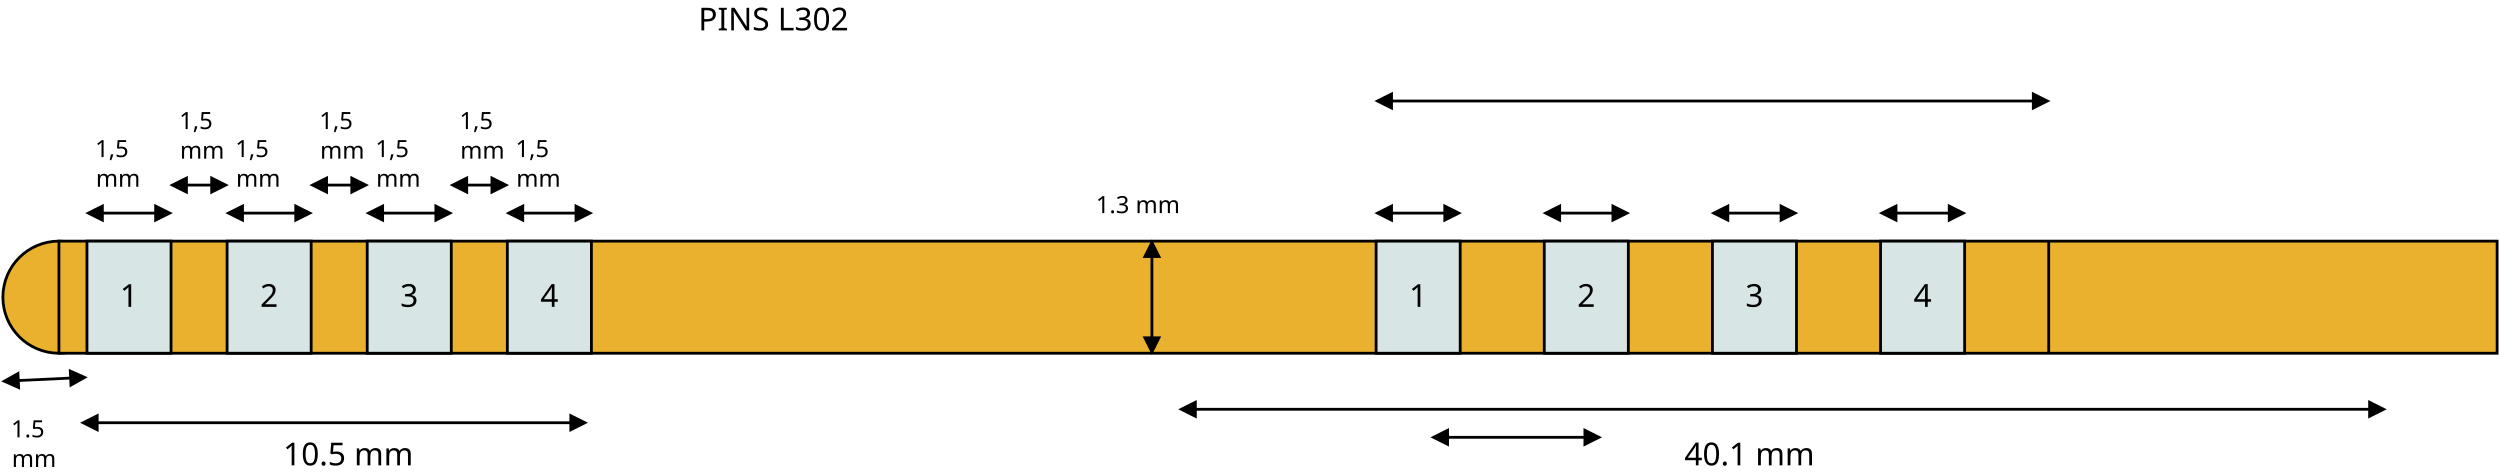
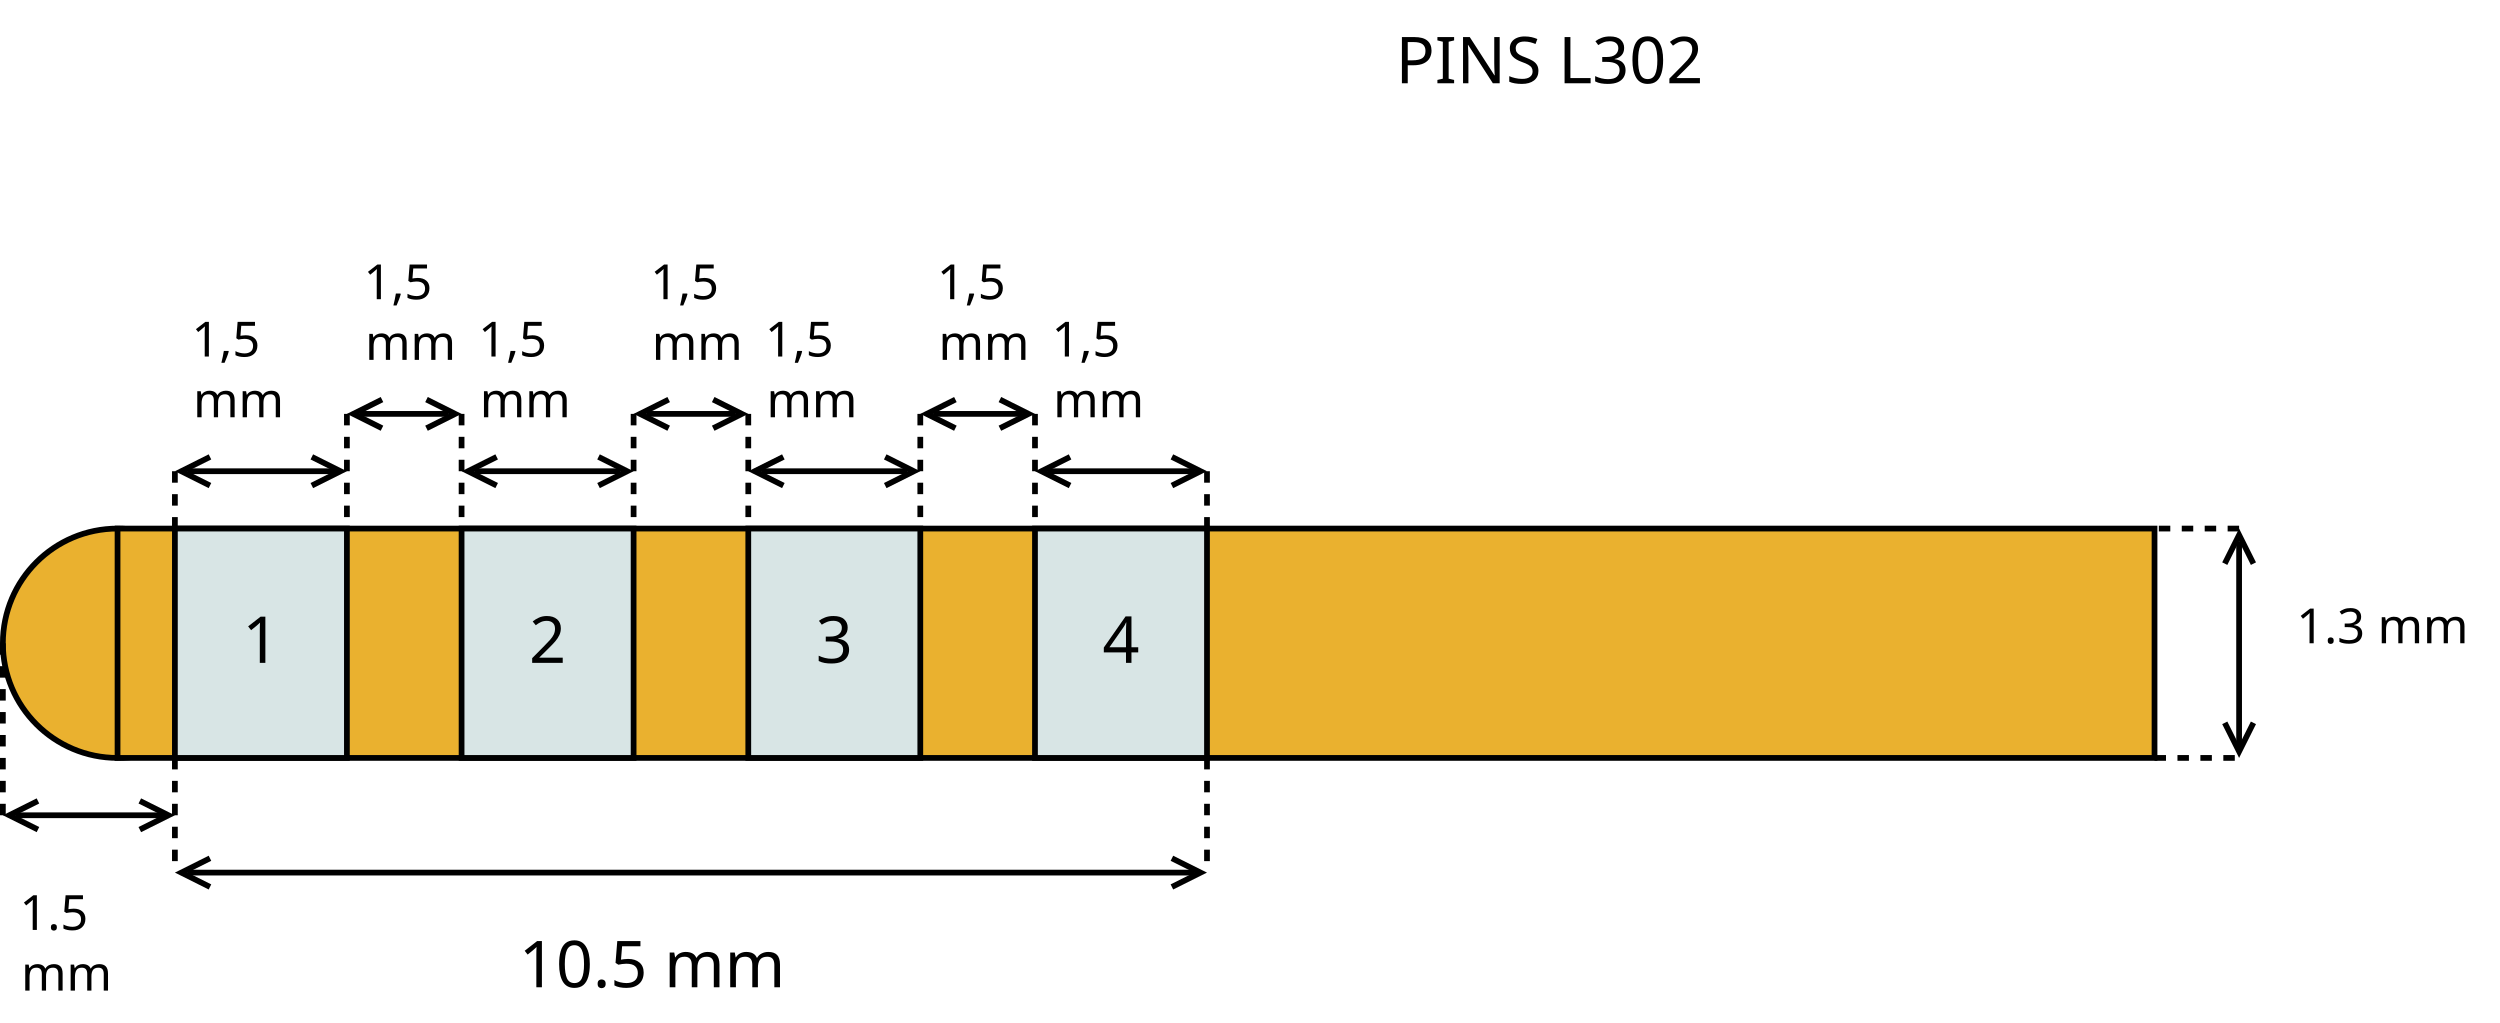
- <svg xmlns="http://www.w3.org/2000/svg" width="90cm" height="17cm" viewBox="68 443 1783 337">
+ <svg xmlns="http://www.w3.org/2000/svg" width="44cm" height="18cm" viewBox="79 443 872 342">
  <g id="Background" />
  <g id="Background" />
  <g id="Background" />
  <g id="Background" />
  <g id="Background" />
  <g id="Background" />
  <g id="L302">
    <g>
-       <ellipse style="fill: #eab12f; fill-opacity: 1; stroke-opacity: 1; stroke-width: 2; stroke: #000000" cx="109.502" cy="655.084" rx="40" ry="40" />
-       <text font-size="12.8" style="fill: #000000; fill-opacity: 1; stroke: none;text-anchor:middle;font-family:sans-serif;font-style:normal;font-weight:normal" x="109.502" y="658.984">
-         <tspan x="109.502" y="658.984" />
+       <ellipse style="fill: #eab12f; fill-opacity: 1; stroke-opacity: 1; stroke-width: 2; stroke: #000000" cx="120" cy="660" rx="40" ry="40" />
+       <text font-size="12.8" style="fill: #000000; fill-opacity: 1; stroke: none;text-anchor:middle;font-family:sans-serif;font-style:normal;font-weight:normal" x="120" y="663.881">
+         <tspan x="120" y="663.881" />
      </text>
    </g>
    <g>
-       <rect style="fill: #eab12f; fill-opacity: 1; stroke-opacity: 1; stroke-width: 2; stroke: #000000" x="109.502" y="615.084" width="1740" height="80" rx="0" ry="0" />
-       <text font-size="12.8" style="fill: #000000; fill-opacity: 1; stroke: none;text-anchor:middle;font-family:sans-serif;font-style:normal;font-weight:normal" x="979.502" y="658.984">
-         <tspan x="979.502" y="658.984" />
+       <rect style="fill: #eab12f; fill-opacity: 1; stroke-opacity: 1; stroke-width: 2; stroke: #000000" x="120" y="620" width="710.498" height="80" rx="0" ry="0" />
+       <text font-size="12.8" style="fill: #000000; fill-opacity: 1; stroke: none;text-anchor:middle;font-family:sans-serif;font-style:normal;font-weight:normal" x="475.249" y="663.881">
+         <tspan x="475.249" y="663.881" />
      </text>
    </g>
    <g>
-       <rect style="fill: #d8e5e5; fill-opacity: 1; stroke-opacity: 1; stroke-width: 2; stroke: #000000" x="129.502" y="615.084" width="60" height="80" rx="0" ry="0" />
-       <text font-size="22.578" style="fill: #000000; fill-opacity: 1; stroke: none;text-anchor:middle;font-family:sans-serif;font-style:normal;font-weight:normal" x="159.502" y="661.973">
-         <tspan x="159.502" y="661.973">1</tspan>
+       <rect style="fill: #d8e5e5; fill-opacity: 1; stroke-opacity: 1; stroke-width: 2; stroke: #000000" x="140" y="620" width="60" height="80" rx="0" ry="0" />
+       <text font-size="22.578" style="fill: #000000; fill-opacity: 1; stroke: none;text-anchor:middle;font-family:sans-serif;font-style:normal;font-weight:normal" x="170" y="666.846">
+         <tspan x="170" y="666.846">1</tspan>
      </text>
    </g>
    <g>
-       <rect style="fill: #d8e5e5; fill-opacity: 1; stroke-opacity: 1; stroke-width: 2; stroke: #000000" x="229.502" y="615.084" width="60" height="80" rx="0" ry="0" />
-       <text font-size="22.578" style="fill: #000000; fill-opacity: 1; stroke: none;text-anchor:middle;font-family:sans-serif;font-style:normal;font-weight:normal" x="259.502" y="661.973">
-         <tspan x="259.502" y="661.973">2</tspan>
+       <rect style="fill: #d8e5e5; fill-opacity: 1; stroke-opacity: 1; stroke-width: 2; stroke: #000000" x="240" y="620" width="60" height="80" rx="0" ry="0" />
+       <text font-size="22.578" style="fill: #000000; fill-opacity: 1; stroke: none;text-anchor:middle;font-family:sans-serif;font-style:normal;font-weight:normal" x="270" y="666.846">
+         <tspan x="270" y="666.846">2</tspan>
      </text>
    </g>
    <g>
-       <rect style="fill: #d8e5e5; fill-opacity: 1; stroke-opacity: 1; stroke-width: 2; stroke: #000000" x="329.502" y="615.084" width="60" height="80" rx="0" ry="0" />
-       <text font-size="22.578" style="fill: #000000; fill-opacity: 1; stroke: none;text-anchor:middle;font-family:sans-serif;font-style:normal;font-weight:normal" x="359.502" y="661.973">
-         <tspan x="359.502" y="661.973">3</tspan>
+       <rect style="fill: #d8e5e5; fill-opacity: 1; stroke-opacity: 1; stroke-width: 2; stroke: #000000" x="340" y="620" width="60" height="80" rx="0" ry="0" />
+       <text font-size="22.578" style="fill: #000000; fill-opacity: 1; stroke: none;text-anchor:middle;font-family:sans-serif;font-style:normal;font-weight:normal" x="370" y="666.846">
+         <tspan x="370" y="666.846">3</tspan>
      </text>
    </g>
    <g>
-       <rect style="fill: #d8e5e5; fill-opacity: 1; stroke-opacity: 1; stroke-width: 2; stroke: #000000" x="429.502" y="615.084" width="60" height="80" rx="0" ry="0" />
-       <text font-size="22.578" style="fill: #000000; fill-opacity: 1; stroke: none;text-anchor:middle;font-family:sans-serif;font-style:normal;font-weight:normal" x="459.502" y="661.973">
-         <tspan x="459.502" y="661.973">4</tspan>
+       <rect style="fill: #d8e5e5; fill-opacity: 1; stroke-opacity: 1; stroke-width: 2; stroke: #000000" x="440" y="620" width="60" height="80" rx="0" ry="0" />
+       <text font-size="22.578" style="fill: #000000; fill-opacity: 1; stroke: none;text-anchor:middle;font-family:sans-serif;font-style:normal;font-weight:normal" x="470" y="666.846">
+         <tspan x="470" y="666.846">4</tspan>
      </text>
    </g>
    <g>
-       <line style="fill: none; stroke-opacity: 1; stroke-width: 2; stroke: #000000" x1="136.802" y1="744.686" x2="474.802" y2="744.686" />
-       <polygon style="fill: #000000; fill-opacity: 1; stroke-opacity: 1; stroke-width: 2; stroke: #000000" fill-rule="evenodd" points="136.802,739.686 126.802,744.686 136.802,749.686 " />
-       <polygon style="fill: #000000; fill-opacity: 1; stroke-opacity: 1; stroke-width: 2; stroke: #000000" fill-rule="evenodd" points="474.802,749.686 484.802,744.686 474.802,739.686 " />
+       <line style="fill: none; stroke-opacity: 1; stroke-width: 2; stroke: #000000" x1="144.472" y1="740" x2="495.528" y2="740" />
+       <polyline style="fill: none; stroke-opacity: 1; stroke-width: 2; stroke: #000000" points="152.236,735 142.236,740 152.236,745 " />
+       <polyline style="fill: none; stroke-opacity: 1; stroke-width: 2; stroke: #000000" points="487.764,745 497.764,740 487.764,735 " />
    </g>
-     <text font-size="22.578" style="fill: #000000; fill-opacity: 1; stroke: none;text-anchor:start;font-family:sans-serif;font-style:normal;font-weight:normal" x="269.502" y="775.084">
-       <tspan x="269.502" y="775.084">10.5 mm</tspan>
+     <text font-size="22.578" style="fill: #000000; fill-opacity: 1; stroke: none;text-anchor:start;font-family:sans-serif;font-style:normal;font-weight:normal" x="260" y="780">
+       <tspan x="260" y="780">10.5 mm</tspan>
    </text>
    <g>
-       <line style="fill: none; stroke-opacity: 1; stroke-width: 2; stroke: #000000" x1="140.502" y1="595.084" x2="178.502" y2="595.084" />
-       <polygon style="fill: #000000; fill-opacity: 1; stroke-opacity: 1; stroke-width: 2; stroke: #000000" fill-rule="evenodd" points="140.502,590.084 130.502,595.084 140.502,600.084 " />
-       <polygon style="fill: #000000; fill-opacity: 1; stroke-opacity: 1; stroke-width: 2; stroke: #000000" fill-rule="evenodd" points="178.502,600.084 188.502,595.084 178.502,590.084 " />
+       <line style="fill: none; stroke-opacity: 1; stroke-width: 2; stroke: #000000" x1="144.473" y1="600" x2="195.528" y2="600" />
+       <polyline style="fill: none; stroke-opacity: 1; stroke-width: 2; stroke: #000000" points="152.236,595 142.236,600 152.236,605 " />
+       <polyline style="fill: none; stroke-opacity: 1; stroke-width: 2; stroke: #000000" points="187.764,605 197.764,600 187.764,595 " />
    </g>
    <g>
-       <line style="fill: none; stroke-opacity: 1; stroke-width: 2; stroke: #000000" x1="240.502" y1="595.084" x2="278.502" y2="595.084" />
-       <polygon style="fill: #000000; fill-opacity: 1; stroke-opacity: 1; stroke-width: 2; stroke: #000000" fill-rule="evenodd" points="240.502,590.084 230.502,595.084 240.502,600.084 " />
-       <polygon style="fill: #000000; fill-opacity: 1; stroke-opacity: 1; stroke-width: 2; stroke: #000000" fill-rule="evenodd" points="278.502,600.084 288.502,595.084 278.502,590.084 " />
+       <line style="fill: none; stroke-opacity: 1; stroke-width: 2; stroke: #000000" x1="244.472" y1="600" x2="295.528" y2="600" />
+       <polyline style="fill: none; stroke-opacity: 1; stroke-width: 2; stroke: #000000" points="252.236,595 242.236,600 252.236,605 " />
+       <polyline style="fill: none; stroke-opacity: 1; stroke-width: 2; stroke: #000000" points="287.764,605 297.764,600 287.764,595 " />
    </g>
    <g>
-       <line style="fill: none; stroke-opacity: 1; stroke-width: 2; stroke: #000000" x1="340.502" y1="595.084" x2="378.502" y2="595.084" />
-       <polygon style="fill: #000000; fill-opacity: 1; stroke-opacity: 1; stroke-width: 2; stroke: #000000" fill-rule="evenodd" points="340.502,590.084 330.502,595.084 340.502,600.084 " />
-       <polygon style="fill: #000000; fill-opacity: 1; stroke-opacity: 1; stroke-width: 2; stroke: #000000" fill-rule="evenodd" points="378.502,600.084 388.502,595.084 378.502,590.084 " />
+       <line style="fill: none; stroke-opacity: 1; stroke-width: 2; stroke: #000000" x1="344.472" y1="600" x2="395.528" y2="600" />
+       <polyline style="fill: none; stroke-opacity: 1; stroke-width: 2; stroke: #000000" points="352.236,595 342.236,600 352.236,605 " />
+       <polyline style="fill: none; stroke-opacity: 1; stroke-width: 2; stroke: #000000" points="387.764,605 397.764,600 387.764,595 " />
    </g>
    <g>
-       <line style="fill: none; stroke-opacity: 1; stroke-width: 2; stroke: #000000" x1="440.502" y1="595.084" x2="478.502" y2="595.084" />
-       <polygon style="fill: #000000; fill-opacity: 1; stroke-opacity: 1; stroke-width: 2; stroke: #000000" fill-rule="evenodd" points="440.502,590.084 430.502,595.084 440.502,600.084 " />
-       <polygon style="fill: #000000; fill-opacity: 1; stroke-opacity: 1; stroke-width: 2; stroke: #000000" fill-rule="evenodd" points="478.502,600.084 488.502,595.084 478.502,590.084 " />
+       <line style="fill: none; stroke-opacity: 1; stroke-width: 2; stroke: #000000" x1="444.472" y1="600" x2="495.528" y2="600" />
+       <polyline style="fill: none; stroke-opacity: 1; stroke-width: 2; stroke: #000000" points="452.236,595 442.236,600 452.236,605 " />
+       <polyline style="fill: none; stroke-opacity: 1; stroke-width: 2; stroke: #000000" points="487.764,605 497.764,600 487.764,595 " />
    </g>
    <g>
-       <line style="fill: none; stroke-opacity: 1; stroke-width: 2; stroke: #000000" x1="200.502" y1="575.084" x2="218.502" y2="575.084" />
-       <polygon style="fill: #000000; fill-opacity: 1; stroke-opacity: 1; stroke-width: 2; stroke: #000000" fill-rule="evenodd" points="200.502,570.084 190.502,575.084 200.502,580.084 " />
-       <polygon style="fill: #000000; fill-opacity: 1; stroke-opacity: 1; stroke-width: 2; stroke: #000000" fill-rule="evenodd" points="218.502,580.084 228.502,575.084 218.502,570.084 " />
+       <line style="fill: none; stroke-opacity: 1; stroke-width: 2; stroke: #000000" x1="204.472" y1="580" x2="235.528" y2="580" />
+       <polyline style="fill: none; stroke-opacity: 1; stroke-width: 2; stroke: #000000" points="212.236,575 202.236,580 212.236,585 " />
+       <polyline style="fill: none; stroke-opacity: 1; stroke-width: 2; stroke: #000000" points="227.764,585 237.764,580 227.764,575 " />
    </g>
    <g>
-       <line style="fill: none; stroke-opacity: 1; stroke-width: 2; stroke: #000000" x1="300.502" y1="575.084" x2="318.502" y2="575.084" />
-       <polygon style="fill: #000000; fill-opacity: 1; stroke-opacity: 1; stroke-width: 2; stroke: #000000" fill-rule="evenodd" points="300.502,570.084 290.502,575.084 300.502,580.084 " />
-       <polygon style="fill: #000000; fill-opacity: 1; stroke-opacity: 1; stroke-width: 2; stroke: #000000" fill-rule="evenodd" points="318.502,580.084 328.502,575.084 318.502,570.084 " />
+       <line style="fill: none; stroke-opacity: 1; stroke-width: 2; stroke: #000000" x1="304.472" y1="580" x2="335.528" y2="580" />
+       <polyline style="fill: none; stroke-opacity: 1; stroke-width: 2; stroke: #000000" points="312.236,575 302.236,580 312.236,585 " />
+       <polyline style="fill: none; stroke-opacity: 1; stroke-width: 2; stroke: #000000" points="327.764,585 337.764,580 327.764,575 " />
    </g>
    <g>
-       <line style="fill: none; stroke-opacity: 1; stroke-width: 2; stroke: #000000" x1="400.502" y1="575.084" x2="418.502" y2="575.084" />
-       <polygon style="fill: #000000; fill-opacity: 1; stroke-opacity: 1; stroke-width: 2; stroke: #000000" fill-rule="evenodd" points="400.502,570.084 390.502,575.084 400.502,580.084 " />
-       <polygon style="fill: #000000; fill-opacity: 1; stroke-opacity: 1; stroke-width: 2; stroke: #000000" fill-rule="evenodd" points="418.502,580.084 428.502,575.084 418.502,570.084 " />
+       <line style="fill: none; stroke-opacity: 1; stroke-width: 2; stroke: #000000" x1="404.472" y1="580" x2="435.528" y2="580" />
+       <polyline style="fill: none; stroke-opacity: 1; stroke-width: 2; stroke: #000000" points="412.236,575 402.236,580 412.236,585 " />
+       <polyline style="fill: none; stroke-opacity: 1; stroke-width: 2; stroke: #000000" points="427.764,585 437.764,580 427.764,575 " />
    </g>
-     <text font-size="16.933" style="fill: #000000; fill-opacity: 1; stroke: none;text-anchor:middle;font-family:sans-serif;font-style:normal;font-weight:normal" x="149.502" y="555.084">
-       <tspan x="149.502" y="555.084">1,5</tspan>
-       <tspan xml:space="preserve" x="149.502" y="576.251"> mm</tspan>
+     <text font-size="16.933" style="fill: #000000; fill-opacity: 1; stroke: none;text-anchor:middle;font-family:sans-serif;font-style:normal;font-weight:normal" x="160" y="560">
+       <tspan x="160" y="560">1,5</tspan>
+       <tspan xml:space="preserve" x="160" y="581.167"> mm</tspan>
    </text>
-     <text font-size="16.933" style="fill: #000000; fill-opacity: 1; stroke: none;text-anchor:middle;font-family:sans-serif;font-style:normal;font-weight:normal" x="209.502" y="535.084">
-       <tspan x="209.502" y="535.084">1,5</tspan>
-       <tspan xml:space="preserve" x="209.502" y="556.251"> mm</tspan>
+     <text font-size="16.933" style="fill: #000000; fill-opacity: 1; stroke: none;text-anchor:middle;font-family:sans-serif;font-style:normal;font-weight:normal" x="220" y="540">
+       <tspan x="220" y="540">1,5</tspan>
+       <tspan xml:space="preserve" x="220" y="561.167"> mm</tspan>
    </text>
-     <text font-size="16.933" style="fill: #000000; fill-opacity: 1; stroke: none;text-anchor:middle;font-family:sans-serif;font-style:normal;font-weight:normal" x="249.502" y="555.084">
-       <tspan x="249.502" y="555.084">1,5</tspan>
-       <tspan xml:space="preserve" x="249.502" y="576.251"> mm</tspan>
+     <text font-size="16.933" style="fill: #000000; fill-opacity: 1; stroke: none;text-anchor:middle;font-family:sans-serif;font-style:normal;font-weight:normal" x="260" y="560">
+       <tspan x="260" y="560">1,5</tspan>
+       <tspan xml:space="preserve" x="260" y="581.167"> mm</tspan>
    </text>
-     <text font-size="16.933" style="fill: #000000; fill-opacity: 1; stroke: none;text-anchor:middle;font-family:sans-serif;font-style:normal;font-weight:normal" x="309.502" y="535.084">
-       <tspan x="309.502" y="535.084">1,5</tspan>
-       <tspan xml:space="preserve" x="309.502" y="556.251"> mm</tspan>
+     <text font-size="16.933" style="fill: #000000; fill-opacity: 1; stroke: none;text-anchor:middle;font-family:sans-serif;font-style:normal;font-weight:normal" x="320" y="540">
+       <tspan x="320" y="540">1,5</tspan>
+       <tspan xml:space="preserve" x="320" y="561.167"> mm</tspan>
    </text>
-     <text font-size="16.933" style="fill: #000000; fill-opacity: 1; stroke: none;text-anchor:middle;font-family:sans-serif;font-style:normal;font-weight:normal" x="409.502" y="535.084">
-       <tspan x="409.502" y="535.084">1,5</tspan>
-       <tspan xml:space="preserve" x="409.502" y="556.251"> mm</tspan>
+     <text font-size="16.933" style="fill: #000000; fill-opacity: 1; stroke: none;text-anchor:middle;font-family:sans-serif;font-style:normal;font-weight:normal" x="420" y="540">
+       <tspan x="420" y="540">1,5</tspan>
+       <tspan xml:space="preserve" x="420" y="561.167"> mm</tspan>
    </text>
-     <text font-size="16.933" style="fill: #000000; fill-opacity: 1; stroke: none;text-anchor:middle;font-family:sans-serif;font-style:normal;font-weight:normal" x="349.502" y="555.084">
-       <tspan x="349.502" y="555.084">1,5</tspan>
-       <tspan xml:space="preserve" x="349.502" y="576.251"> mm</tspan>
+     <text font-size="16.933" style="fill: #000000; fill-opacity: 1; stroke: none;text-anchor:middle;font-family:sans-serif;font-style:normal;font-weight:normal" x="360" y="560">
+       <tspan x="360" y="560">1,5</tspan>
+       <tspan xml:space="preserve" x="360" y="581.167"> mm</tspan>
    </text>
-     <text font-size="16.933" style="fill: #000000; fill-opacity: 1; stroke: none;text-anchor:middle;font-family:sans-serif;font-style:normal;font-weight:normal" x="449.502" y="555.084">
-       <tspan x="449.502" y="555.084">1,5</tspan>
-       <tspan xml:space="preserve" x="449.502" y="576.251"> mm</tspan>
+     <text font-size="16.933" style="fill: #000000; fill-opacity: 1; stroke: none;text-anchor:middle;font-family:sans-serif;font-style:normal;font-weight:normal" x="460" y="560">
+       <tspan x="460" y="560">1,5</tspan>
+       <tspan xml:space="preserve" x="460" y="581.167"> mm</tspan>
    </text>
    <g>
-       <line style="fill: none; stroke-opacity: 1; stroke-width: 2; stroke: #000000" x1="889.502" y1="626.084" x2="889.502" y2="684.084" />
-       <polygon style="fill: #000000; fill-opacity: 1; stroke-opacity: 1; stroke-width: 2; stroke: #000000" fill-rule="evenodd" points="894.502,626.084 889.502,616.084 884.502,626.084 " />
-       <polygon style="fill: #000000; fill-opacity: 1; stroke-opacity: 1; stroke-width: 2; stroke: #000000" fill-rule="evenodd" points="884.502,684.084 889.502,694.084 894.502,684.084 " />
+       <line style="fill: none; stroke-opacity: 1; stroke-width: 2; stroke: #000000" x1="860" y1="624.472" x2="860" y2="695.528" />
+       <polyline style="fill: none; stroke-opacity: 1; stroke-width: 2; stroke: #000000" points="865,632.236 860,622.236 855,632.236 " />
+       <polyline style="fill: none; stroke-opacity: 1; stroke-width: 2; stroke: #000000" points="855,687.764 860,697.764 865,687.764 " />
    </g>
-     <text font-size="16.933" style="fill: #000000; fill-opacity: 1; stroke: none;text-anchor:start;font-family:sans-serif;font-style:normal;font-weight:normal" x="849.502" y="595.084">
-       <tspan x="849.502" y="595.084">1.3 mm </tspan>
+     <text font-size="16.933" style="fill: #000000; fill-opacity: 1; stroke: none;text-anchor:start;font-family:sans-serif;font-style:normal;font-weight:normal" x="880" y="660">
+       <tspan x="880" y="660">1.3 mm </tspan>
    </text>
    <g>
-       <line style="fill: none; stroke-opacity: 1; stroke-width: 2; stroke: #000000" x1="920.502" y1="735.084" x2="1758.5" y2="735.084" />
-       <polygon style="fill: #000000; fill-opacity: 1; stroke-opacity: 1; stroke-width: 2; stroke: #000000" fill-rule="evenodd" points="920.502,730.084 910.502,735.084 920.502,740.084 " />
-       <polygon style="fill: #000000; fill-opacity: 1; stroke-opacity: 1; stroke-width: 2; stroke: #000000" fill-rule="evenodd" points="1758.5,740.084 1768.5,735.084 1758.5,730.084 " />
+       <line style="fill: none; stroke-opacity: 1; stroke-width: 2; stroke: #000000" x1="84.472" y1="720" x2="135.528" y2="720" />
+       <polyline style="fill: none; stroke-opacity: 1; stroke-width: 2; stroke: #000000" points="92.236,715 82.236,720 92.236,725 " />
+       <polyline style="fill: none; stroke-opacity: 1; stroke-width: 2; stroke: #000000" points="127.764,725 137.764,720 127.764,715 " />
    </g>
-     <g>
-       <rect style="fill: #d8e5e5; fill-opacity: 1; stroke-opacity: 1; stroke-width: 2; stroke: #000000" x="1049.5" y="615.084" width="60" height="80" rx="0" ry="0" />
-       <text font-size="22.578" style="fill: #000000; fill-opacity: 1; stroke: none;text-anchor:middle;font-family:sans-serif;font-style:normal;font-weight:normal" x="1079.5" y="661.973">
-         <tspan x="1079.5" y="661.973">1</tspan>
-       </text>
-     </g>
-     <g>
-       <rect style="fill: #d8e5e5; fill-opacity: 1; stroke-opacity: 1; stroke-width: 2; stroke: #000000" x="1169.5" y="615.084" width="60" height="80" rx="0" ry="0" />
-       <text font-size="22.578" style="fill: #000000; fill-opacity: 1; stroke: none;text-anchor:middle;font-family:sans-serif;font-style:normal;font-weight:normal" x="1199.5" y="661.973">
-         <tspan x="1199.5" y="661.973">2</tspan>
-       </text>
-     </g>
-     <g>
-       <rect style="fill: #d8e5e5; fill-opacity: 1; stroke-opacity: 1; stroke-width: 2; stroke: #000000" x="1289.5" y="615.084" width="60" height="80" rx="0" ry="0" />
-       <text font-size="22.578" style="fill: #000000; fill-opacity: 1; stroke: none;text-anchor:middle;font-family:sans-serif;font-style:normal;font-weight:normal" x="1319.5" y="661.973">
-         <tspan x="1319.5" y="661.973">3</tspan>
-       </text>
-     </g>
-     <g>
-       <rect style="fill: #d8e5e5; fill-opacity: 1; stroke-opacity: 1; stroke-width: 2; stroke: #000000" x="1409.5" y="615.084" width="60" height="80" rx="0" ry="0" />
-       <text font-size="22.578" style="fill: #000000; fill-opacity: 1; stroke: none;text-anchor:middle;font-family:sans-serif;font-style:normal;font-weight:normal" x="1439.5" y="661.973">
-         <tspan x="1439.5" y="661.973">4</tspan>
-       </text>
-     </g>
-     <text font-size="22.578" style="fill: #000000; fill-opacity: 1; stroke: none;text-anchor:start;font-family:sans-serif;font-style:normal;font-weight:normal" x="1269.5" y="775.084">
-       <tspan x="1269.5" y="775.084">40.1 mm</tspan>
-     </text>
-     <g>
-       <line style="fill: none; stroke-opacity: 1; stroke-width: 2; stroke: #000000" x1="1060.5" y1="515.084" x2="1518.5" y2="515.084" />
-       <polygon style="fill: #000000; fill-opacity: 1; stroke-opacity: 1; stroke-width: 2; stroke: #000000" fill-rule="evenodd" points="1060.5,510.084 1050.5,515.084 1060.5,520.084 " />
-       <polygon style="fill: #000000; fill-opacity: 1; stroke-opacity: 1; stroke-width: 2; stroke: #000000" fill-rule="evenodd" points="1518.5,520.084 1528.5,515.084 1518.5,510.084 " />
-     </g>
-     <line style="fill: none; stroke-opacity: 1; stroke-width: 2; stroke: #000000" x1="1529.5" y1="615.084" x2="1529.5" y2="695.084" />
-     <g>
-       <line style="fill: none; stroke-opacity: 1; stroke-width: 2; stroke: #000000" x1="1060.5" y1="595.084" x2="1098.5" y2="595.084" />
-       <polygon style="fill: #000000; fill-opacity: 1; stroke-opacity: 1; stroke-width: 2; stroke: #000000" fill-rule="evenodd" points="1060.5,590.084 1050.5,595.084 1060.5,600.084 " />
-       <polygon style="fill: #000000; fill-opacity: 1; stroke-opacity: 1; stroke-width: 2; stroke: #000000" fill-rule="evenodd" points="1098.5,600.084 1108.5,595.084 1098.5,590.084 " />
-     </g>
-     <g>
-       <line style="fill: none; stroke-opacity: 1; stroke-width: 2; stroke: #000000" x1="1180.5" y1="595.084" x2="1218.5" y2="595.084" />
-       <polygon style="fill: #000000; fill-opacity: 1; stroke-opacity: 1; stroke-width: 2; stroke: #000000" fill-rule="evenodd" points="1180.5,590.084 1170.5,595.084 1180.5,600.084 " />
-       <polygon style="fill: #000000; fill-opacity: 1; stroke-opacity: 1; stroke-width: 2; stroke: #000000" fill-rule="evenodd" points="1218.5,600.084 1228.5,595.084 1218.5,590.084 " />
-     </g>
-     <g>
-       <line style="fill: none; stroke-opacity: 1; stroke-width: 2; stroke: #000000" x1="1300.5" y1="595.084" x2="1338.5" y2="595.084" />
-       <polygon style="fill: #000000; fill-opacity: 1; stroke-opacity: 1; stroke-width: 2; stroke: #000000" fill-rule="evenodd" points="1300.5,590.084 1290.5,595.084 1300.5,600.084 " />
-       <polygon style="fill: #000000; fill-opacity: 1; stroke-opacity: 1; stroke-width: 2; stroke: #000000" fill-rule="evenodd" points="1338.5,600.084 1348.5,595.084 1338.5,590.084 " />
-     </g>
-     <g>
-       <line style="fill: none; stroke-opacity: 1; stroke-width: 2; stroke: #000000" x1="1420.5" y1="595.084" x2="1458.5" y2="595.084" />
-       <polygon style="fill: #000000; fill-opacity: 1; stroke-opacity: 1; stroke-width: 2; stroke: #000000" fill-rule="evenodd" points="1420.5,590.084 1410.5,595.084 1420.5,600.084 " />
-       <polygon style="fill: #000000; fill-opacity: 1; stroke-opacity: 1; stroke-width: 2; stroke: #000000" fill-rule="evenodd" points="1458.5,600.084 1468.5,595.084 1458.5,590.084 " />
-     </g>
-     <g>
-       <line style="fill: none; stroke-opacity: 1; stroke-width: 2; stroke: #000000" x1="80.49" y1="714.567" x2="117.845" y2="712.807" />
-       <polygon style="fill: #000000; fill-opacity: 1; stroke-opacity: 1; stroke-width: 2; stroke: #000000" fill-rule="evenodd" points="80.255,709.572 70.501,715.037 80.725,719.561 " />
-       <polygon style="fill: #000000; fill-opacity: 1; stroke-opacity: 1; stroke-width: 2; stroke: #000000" fill-rule="evenodd" points="118.08,717.802 127.834,712.337 117.61,707.813 " />
-     </g>
-     <text font-size="16.933" style="fill: #000000; fill-opacity: 1; stroke: none;text-anchor:middle;font-family:sans-serif;font-style:normal;font-weight:normal" x="89.502" y="755.084">
-       <tspan x="89.502" y="755.084">1.5</tspan>
-       <tspan xml:space="preserve" x="89.502" y="776.251"> mm</tspan>
+     <text font-size="16.933" style="fill: #000000; fill-opacity: 1; stroke: none;text-anchor:middle;font-family:sans-serif;font-style:normal;font-weight:normal" x="100" y="760">
+       <tspan x="100" y="760">1.5</tspan>
+       <tspan xml:space="preserve" x="100" y="781.167"> mm</tspan>
    </text>
    <text font-size="22.578" style="fill: #000000; fill-opacity: 1; stroke: none;text-anchor:start;font-family:sans-serif;font-style:normal;font-weight:normal" x="565.802" y="464.686">
      <tspan x="565.802" y="464.686">PINS L302</tspan>
    </text>
-     <g>
-       <line style="fill: none; stroke-opacity: 1; stroke-width: 2; stroke: #000000" x1="1100.5" y1="755.084" x2="1198.5" y2="755.084" />
-       <polygon style="fill: #000000; fill-opacity: 1; stroke-opacity: 1; stroke-width: 2; stroke: #000000" fill-rule="evenodd" points="1100.5,750.084 1090.5,755.084 1100.5,760.084 " />
-       <polygon style="fill: #000000; fill-opacity: 1; stroke-opacity: 1; stroke-width: 2; stroke: #000000" fill-rule="evenodd" points="1198.5,760.084 1208.5,755.084 1198.5,750.084 " />
-     </g>
+     <line style="fill: none; stroke-opacity: 1; stroke-width: 2; stroke-dasharray: 4; stroke: #000000" x1="500" y1="700" x2="500" y2="740" />
+     <line style="fill: none; stroke-opacity: 1; stroke-width: 2; stroke-dasharray: 4; stroke: #000000" x1="500" y1="600" x2="500" y2="620" />
+     <line style="fill: none; stroke-opacity: 1; stroke-width: 2; stroke-dasharray: 4; stroke: #000000" x1="440" y1="580" x2="440" y2="620" />
+     <line style="fill: none; stroke-opacity: 1; stroke-width: 2; stroke-dasharray: 4; stroke: #000000" x1="140" y1="600" x2="140" y2="620" />
+     <line style="fill: none; stroke-opacity: 1; stroke-width: 2; stroke-dasharray: 4; stroke: #000000" x1="200" y1="580" x2="200" y2="620" />
+     <line style="fill: none; stroke-opacity: 1; stroke-width: 2; stroke-dasharray: 4; stroke: #000000" x1="240" y1="580" x2="240" y2="620" />
+     <line style="fill: none; stroke-opacity: 1; stroke-width: 2; stroke-dasharray: 4; stroke: #000000" x1="300" y1="580" x2="300" y2="620" />
+     <line style="fill: none; stroke-opacity: 1; stroke-width: 2; stroke-dasharray: 4; stroke: #000000" x1="340" y1="580" x2="340" y2="620" />
+     <line style="fill: none; stroke-opacity: 1; stroke-width: 2; stroke-dasharray: 4; stroke: #000000" x1="400" y1="580" x2="400" y2="620" />
+     <line style="fill: none; stroke-opacity: 1; stroke-width: 2; stroke-dasharray: 4; stroke: #000000" x1="140" y1="700" x2="140" y2="740" />
+     <line style="fill: none; stroke-opacity: 1; stroke-width: 2; stroke-dasharray: 4; stroke: #000000" x1="80" y1="660" x2="80" y2="720" />
+     <line style="fill: none; stroke-opacity: 1; stroke-width: 2; stroke-dasharray: 4; stroke: #000000" x1="860" y1="620" x2="830.498" y2="620" />
+     <line style="fill: none; stroke-opacity: 1; stroke-width: 2; stroke-dasharray: 4; stroke: #000000" x1="830.498" y1="700" x2="860" y2="700" />
  </g>
</svg>
